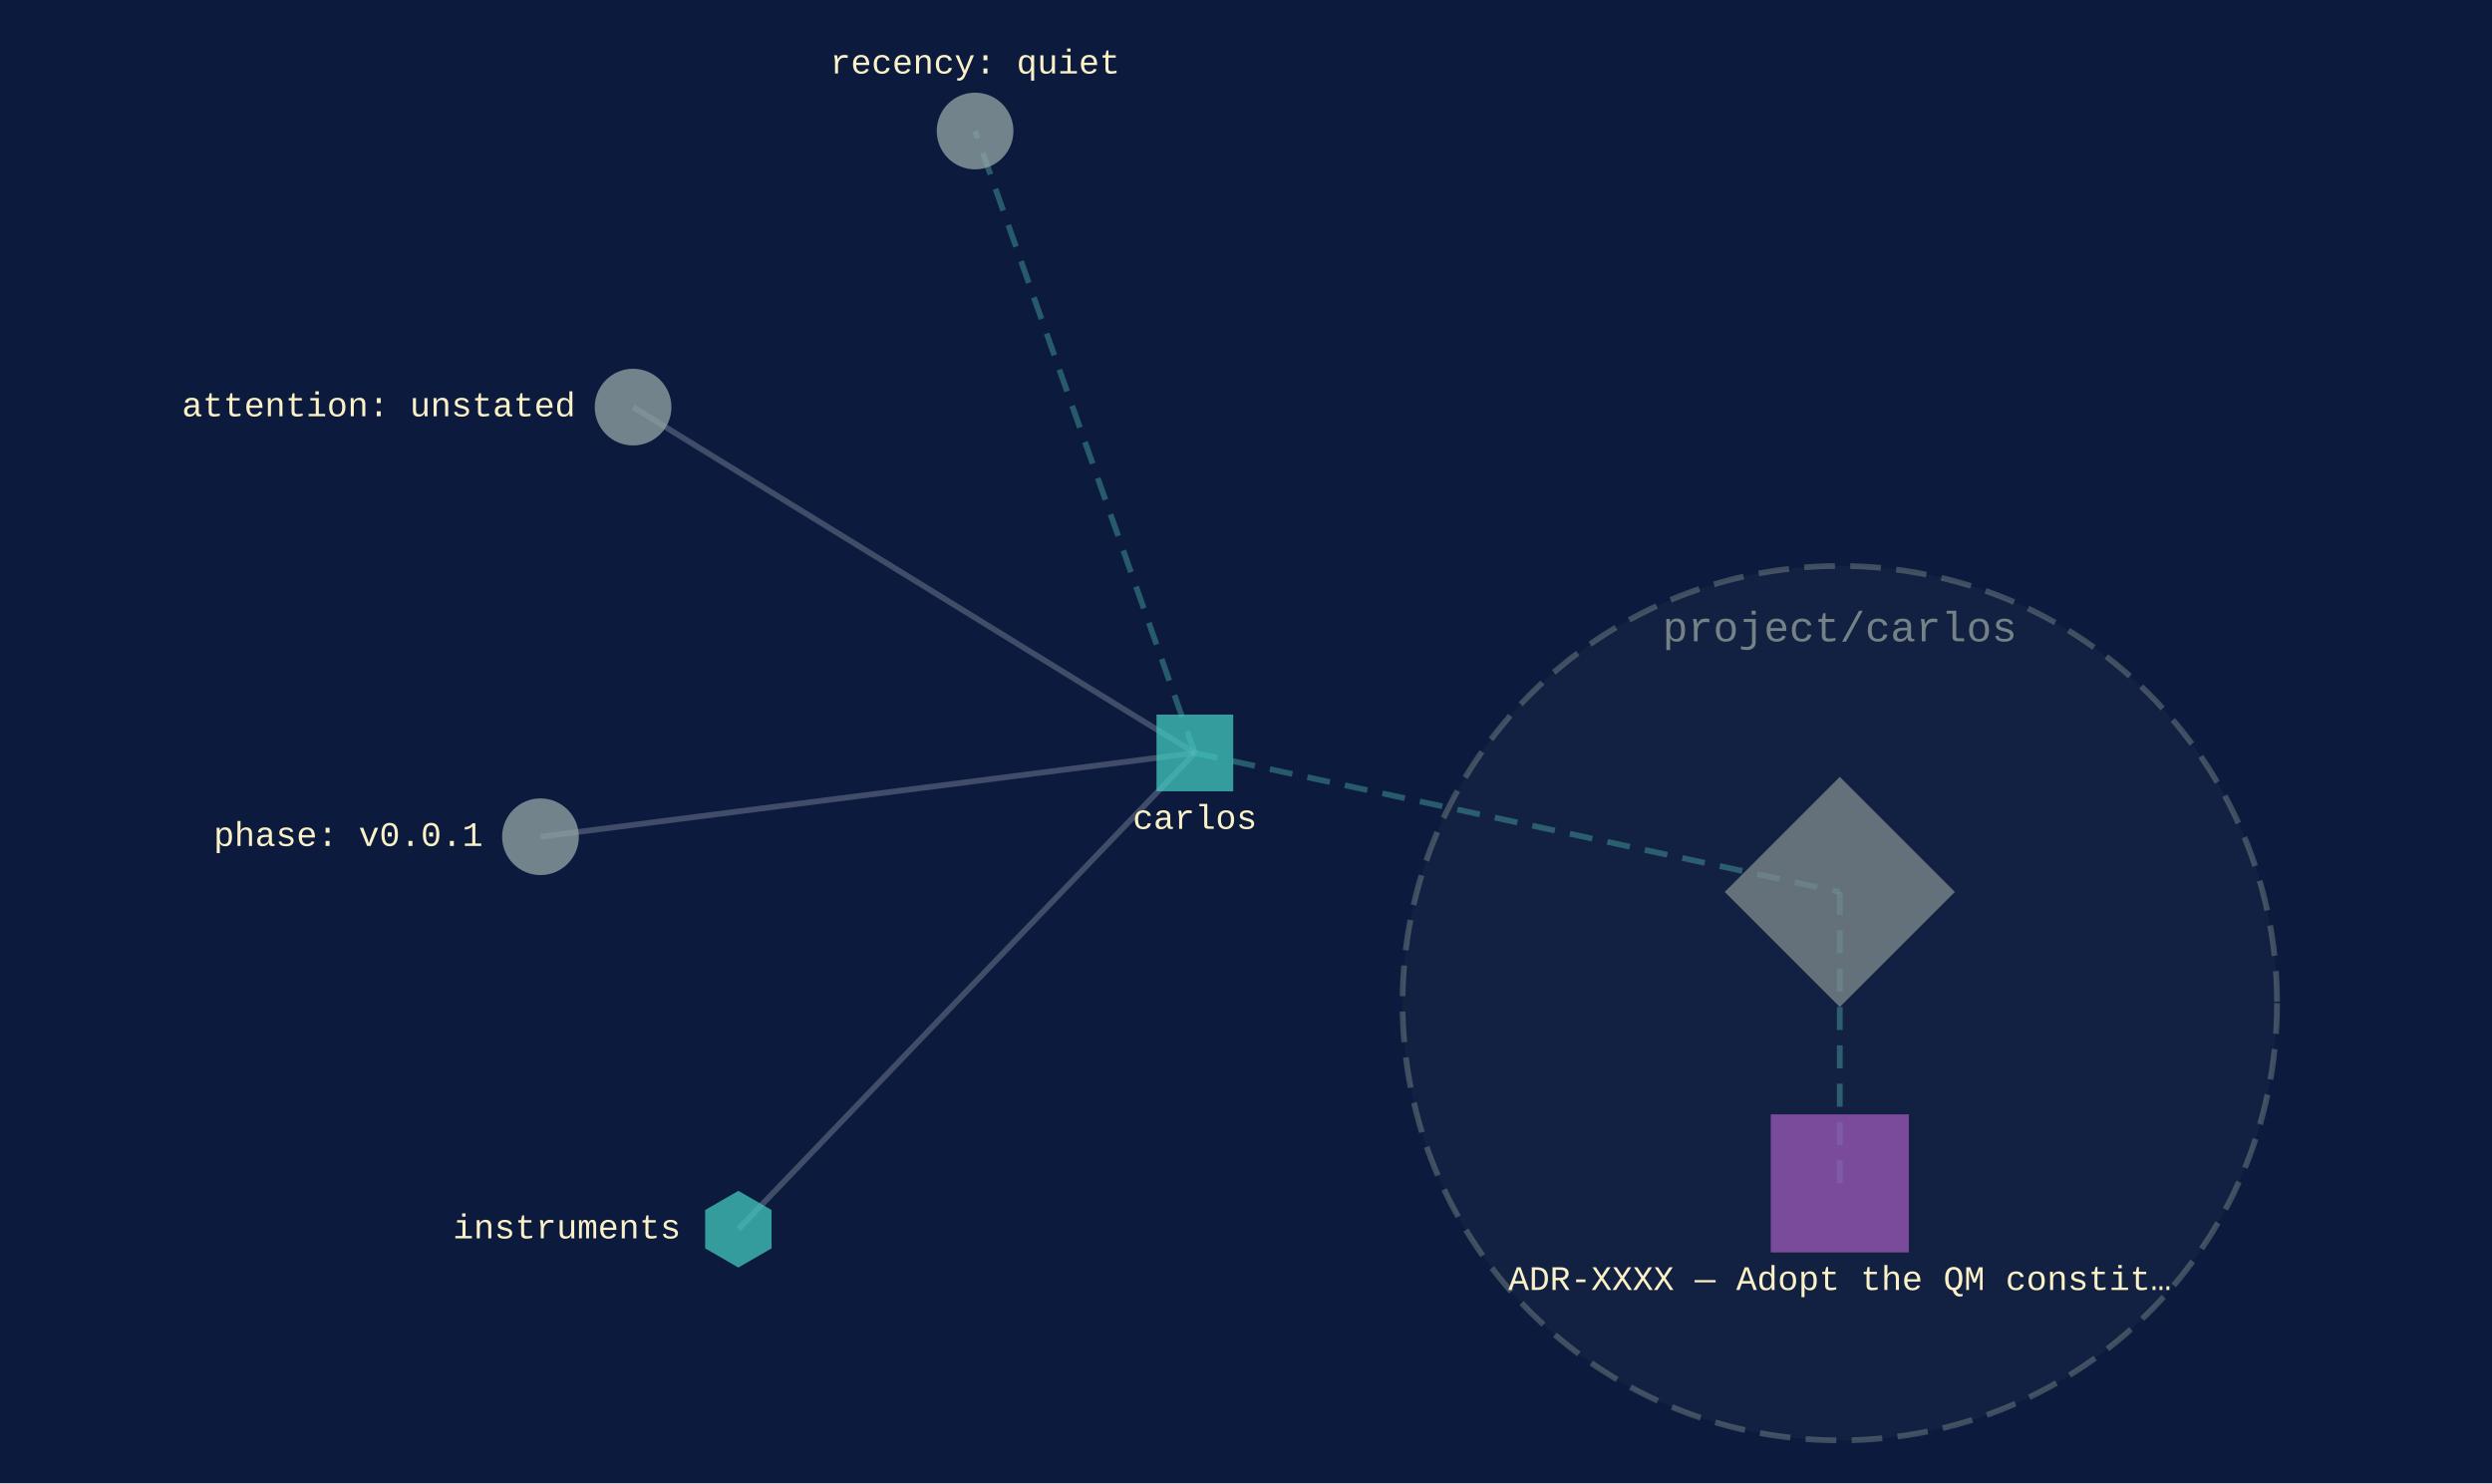
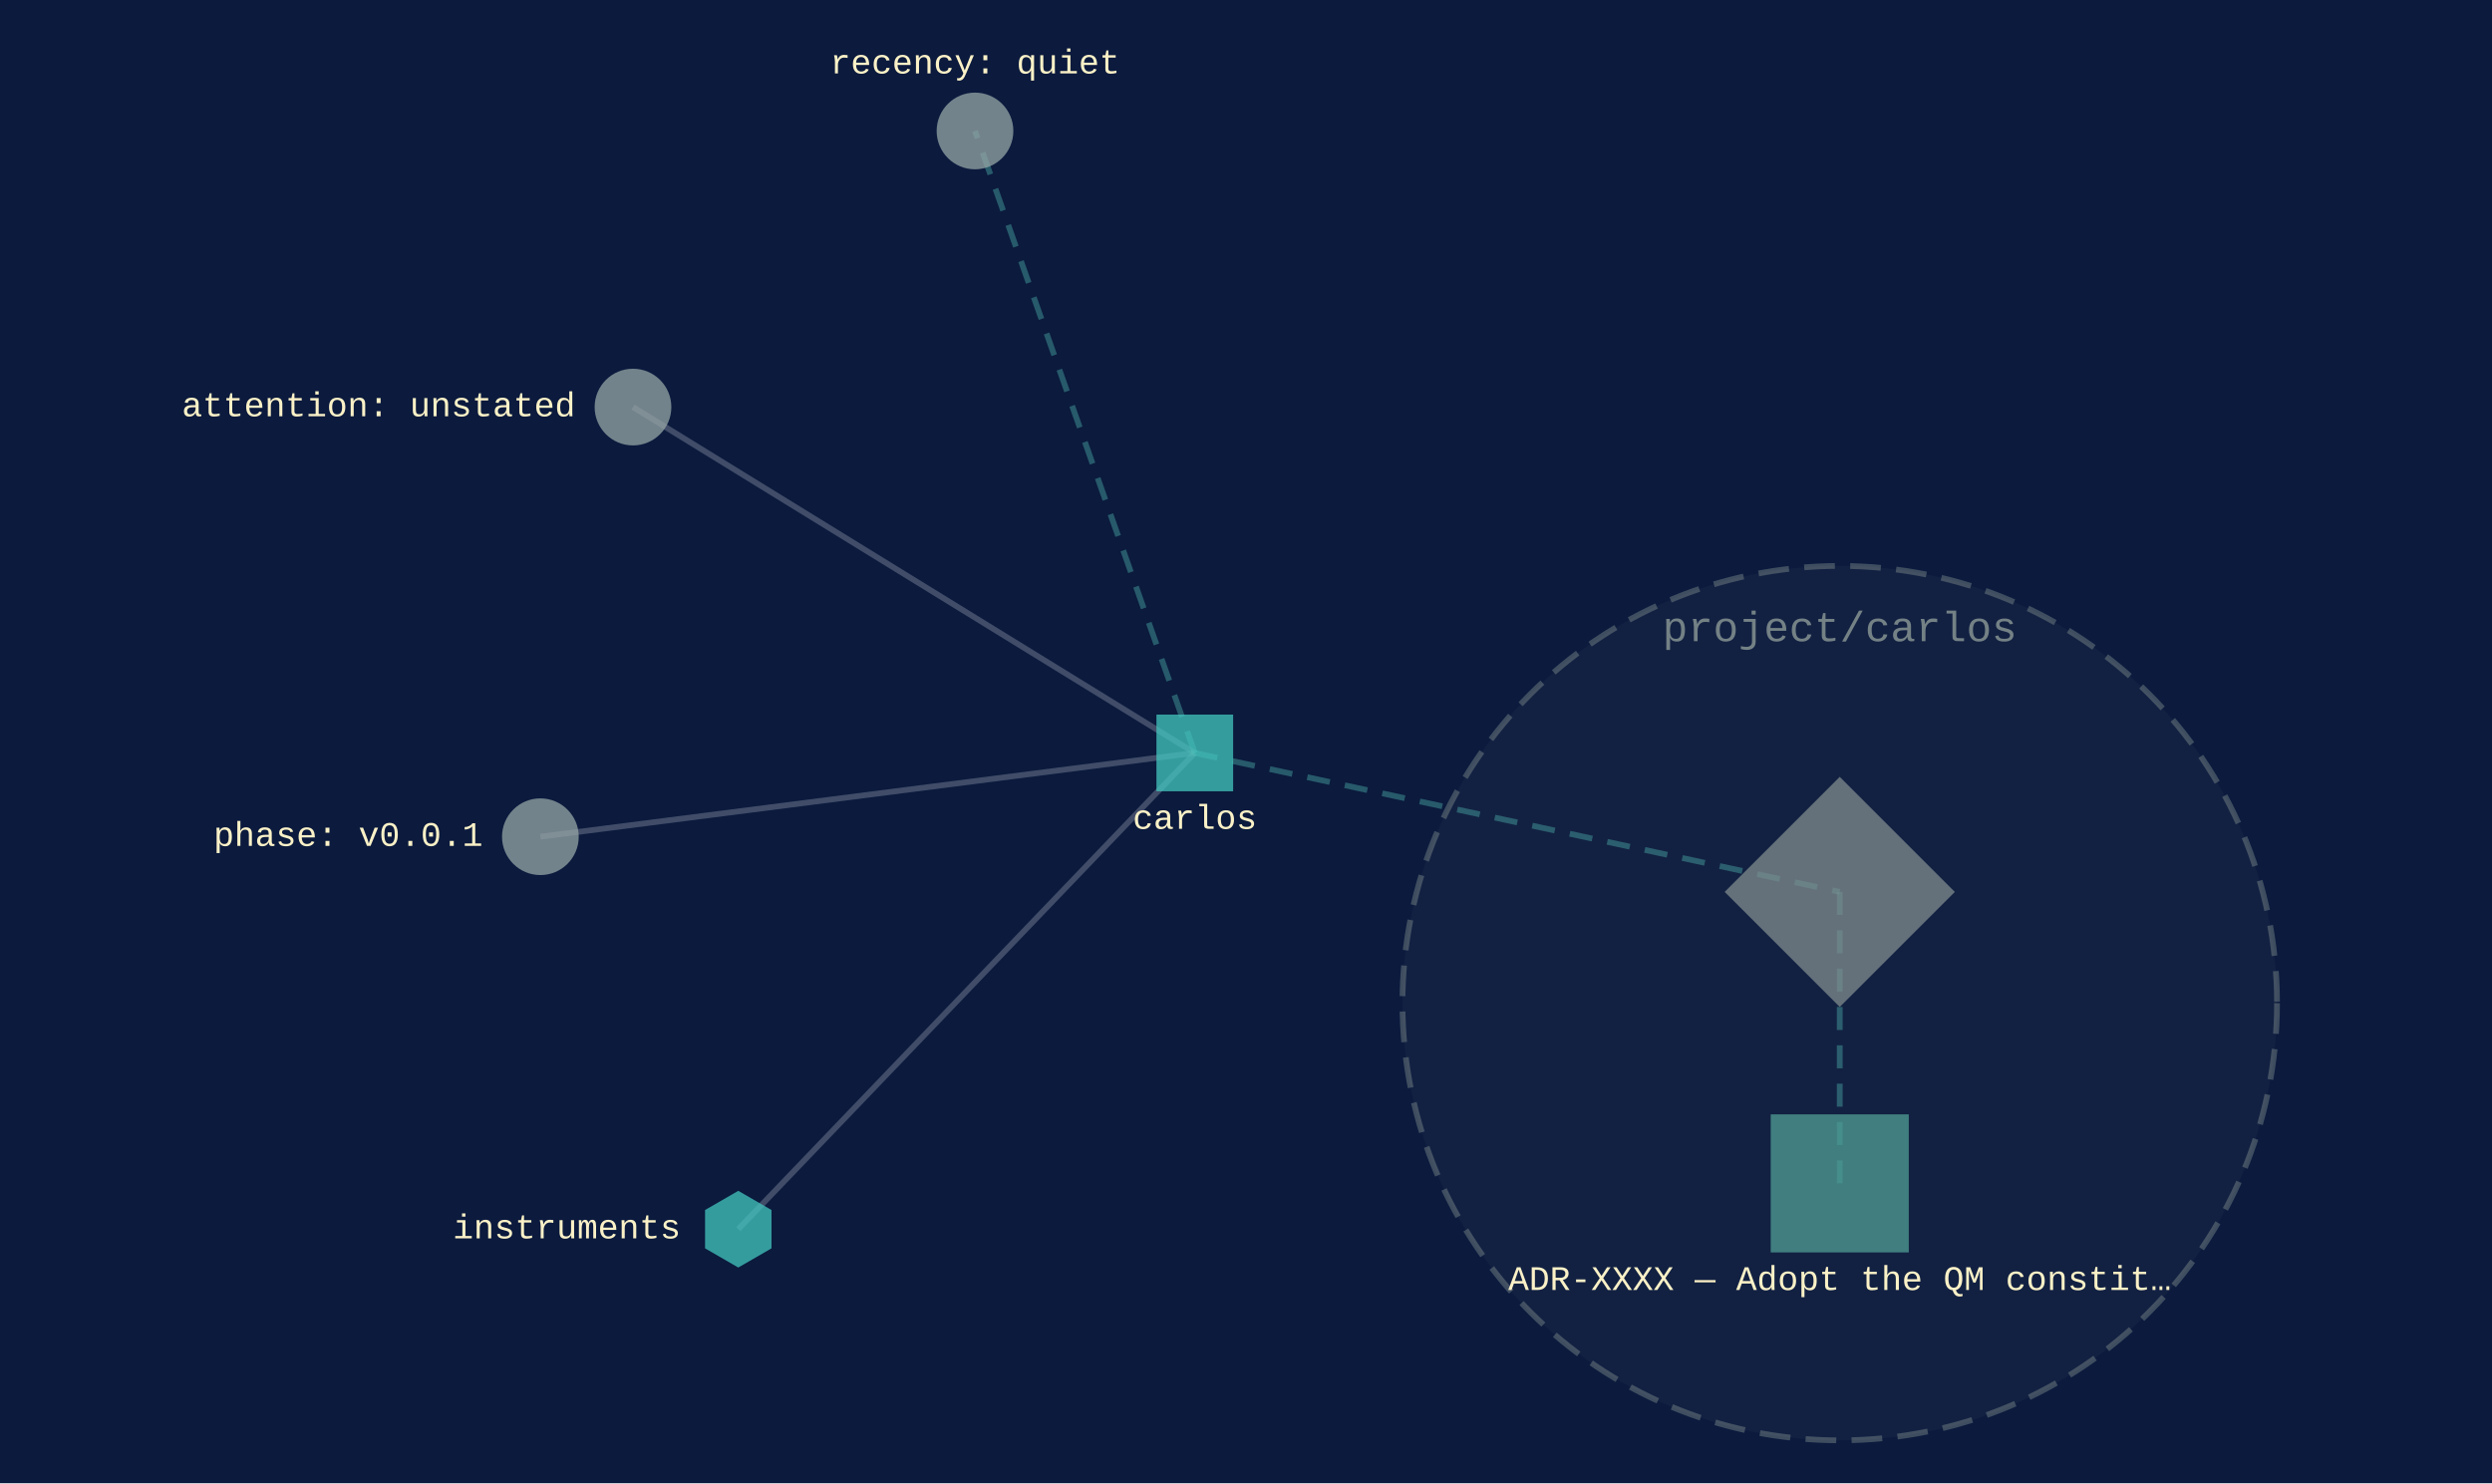
<svg xmlns="http://www.w3.org/2000/svg" width="1396" height="831" viewBox="0 0 1396 831" data-drawn="true" style="fill:rgb(0, 0, 0);fill-opacity:1;stroke:none;stroke-width:1px;stroke-opacity:1;stroke-dasharray:none;font-family:Consolas, Monaco, &quot;Courier New&quot;, monospace;font-size:16px;font-weight:400;text-anchor:start;visibility:visible">
  <rect width="100%" height="100%" fill="rgb(11, 26, 61)" />
-   <g transform="translate(669.3559,421.8696) scale(2.148723)">
+   <g transform="translate(669.3139,421.8564) scale(2.148797)">
    <g class="compound-backgrounds">
      <g class="compound-group depth-0">
        <circle cx="168.14" cy="65.237" r="114" fill="rgba(127, 140, 141, 0.07)" stroke="rgba(127, 140, 141, 0.45)" stroke-width="1.5" stroke-dasharray="8,4" style="fill:rgba(127, 140, 141, 0.07);stroke:rgba(127, 140, 141, 0.45);stroke-width:1.5px;stroke-dasharray:8px, 4px" />
-         <text text-anchor="middle" dominant-baseline="central" data-base-size="11" font-size="11" fill="rgba(127, 140, 141, 0.9)" style="fill:rgba(127, 140, 141, 0.9);font-size:11px;text-anchor:middle;display:block;dominant-baseline:central" x="168.14" y="-32.047">project/carlos</text>
+         <text text-anchor="middle" dominant-baseline="central" data-base-size="11" font-size="11" fill="rgba(127, 140, 141, 0.9)" style="fill:rgba(127, 140, 141, 0.9);font-size:11px;text-anchor:middle;display:block;dominant-baseline:central" x="168.14" y="-32.072">project/carlos</text>
      </g>
    </g>
    <g class="links">
      <line class="stream-edge" data-from="repo::carlos" data-to="family::instruments" data-style="solid" x1="0" y1="0" x2="-119.013" y2="124.176" stroke="#8a93a6" stroke-opacity="0.42" stroke-width="1.5" opacity="1" style="stroke:rgb(138, 147, 166);stroke-width:1.5px;stroke-opacity:0.42" />
      <line class="stream-edge" data-from="repo::carlos" data-to="phase::v0.0.1" data-style="solid" x1="0" y1="0" x2="-170.607" y2="21.847" stroke="#8a93a6" stroke-opacity="0.42" stroke-width="1.5" opacity="1" style="stroke:rgb(138, 147, 166);stroke-width:1.5px;stroke-opacity:0.42" />
      <line class="stream-edge" data-from="repo::carlos" data-to="attention::unstated" data-style="solid" x1="0" y1="0" x2="-146.463" y2="-90.181" stroke="#8a93a6" stroke-opacity="0.42" stroke-width="1.5" opacity="1" style="stroke:rgb(138, 147, 166);stroke-width:1.5px;stroke-opacity:0.42" />
      <line class="stream-edge" data-from="repo::carlos" data-to="recency::quiet" data-style="dashed" x1="0" y1="0" x2="-57.3" y2="-162.175" stroke="#4fb3ad" stroke-opacity="0.42" stroke-width="1.5" opacity="1" stroke-dasharray="6,4" style="stroke:rgb(79, 179, 173);stroke-width:1.5px;stroke-opacity:0.42;stroke-dasharray:6px, 4px" />
      <line class="stream-edge" data-from="repo::carlos" data-to="branch::project/carlos" data-style="dashed" x1="0" y1="0" x2="168.14" y2="36.237" stroke="#4fb3ad" stroke-opacity="0.42" stroke-width="1.5" opacity="1" stroke-dasharray="6,4" style="stroke:rgb(79, 179, 173);stroke-width:1.5px;stroke-opacity:0.42;stroke-dasharray:6px, 4px" />
      <line class="stream-edge" data-from="branch::project/carlos" data-to="record::adr/DRAFT-adopt-the-qm-constitution.md" data-style="dashed" x1="168.14" y1="36.237" x2="168.14" y2="112.237" stroke="#4fb3ad" stroke-opacity="0.42" stroke-width="1.5" opacity="1" stroke-dasharray="6,4" style="stroke:rgb(79, 179, 173);stroke-width:1.5px;stroke-opacity:0.42;stroke-dasharray:6px, 4px" />
    </g>
    <g class="nodes">
      <g class="graph-node" data-node-id="repo::carlos" transform="scale(1,1)" opacity="1">
        <path d="M -10 -10 L 10 -10 L 10 10 L -10 10 Z" fill="#43c6bf" data-base-fill="#43c6bf" fill-opacity="0.75" stroke="#fff" stroke-width="0" style="fill:rgb(67, 198, 191);fill-opacity:0.75;stroke:rgb(255, 255, 255);stroke-width:0px" />
      </g>
      <g class="graph-node" data-node-id="family::instruments" transform="translate(-119.0135, 124.1764) scale(1,1)" opacity="1">
        <path d="M 0 -10 L 8.66 -5 L 8.66 5 L 0 10 L -8.66 5 L -8.66 -5 Z" fill="#43c6bf" data-base-fill="#43c6bf" fill-opacity="0.75" stroke="#fff" stroke-width="0" style="fill:rgb(67, 198, 191);fill-opacity:0.75;stroke:rgb(255, 255, 255);stroke-width:0px" />
      </g>
      <g class="graph-node" data-node-id="phase::v0.0.1" transform="translate(-170.6069, 21.84706) scale(1,1)" opacity="1">
        <path d="M 10 0 A 10 10 0 1 1 -10 0 A 10 10 0 1 1 10 0 Z" fill="#95a5a6" data-base-fill="#95a5a6" fill-opacity="0.75" stroke="#fff" stroke-width="0" style="fill:rgb(149, 165, 166);fill-opacity:0.75;stroke:rgb(255, 255, 255);stroke-width:0px" />
      </g>
      <g class="graph-node" data-node-id="attention::unstated" transform="translate(-146.463, -90.18085) scale(1,1)" opacity="1">
        <path d="M 10 0 A 10 10 0 1 1 -10 0 A 10 10 0 1 1 10 0 Z" fill="#95a5a6" data-base-fill="#95a5a6" fill-opacity="0.75" stroke="#fff" stroke-width="0" style="fill:rgb(149, 165, 166);fill-opacity:0.75;stroke:rgb(255, 255, 255);stroke-width:0px" />
      </g>
      <g class="graph-node" data-node-id="recency::quiet" transform="translate(-57.30005, -162.1749) scale(1,1)" opacity="1">
        <path d="M 10 0 A 10 10 0 1 1 -10 0 A 10 10 0 1 1 10 0 Z" fill="#95a5a6" data-base-fill="#95a5a6" fill-opacity="0.75" stroke="#fff" stroke-width="0" style="fill:rgb(149, 165, 166);fill-opacity:0.75;stroke:rgb(255, 255, 255);stroke-width:0px" />
      </g>
      <g class="graph-node" data-node-id="branch::project/carlos" transform="translate(168.1395, 36.23684) scale(1,1)" opacity="1">
        <path d="M 0 -30 L 30 0 L 0 30 L -30 0 Z" fill="#7f8c8d" data-base-fill="#7f8c8d" fill-opacity="0.75" stroke="#fff" stroke-width="0" style="fill:rgb(127, 140, 141);fill-opacity:0.75;stroke:rgb(255, 255, 255);stroke-width:0px" />
      </g>
      <g class="graph-node" data-node-id="record::adr/DRAFT-adopt-the-qm-constitution.md" transform="translate(168.1395, 112.2368) scale(1,1)" opacity="1">
-         <path d="M -18 -18 L 18 -18 L 18 18 L -18 18 Z" fill="#9b59b6" data-base-fill="#9b59b6" fill-opacity="0.75" stroke="#fff" stroke-width="0" style="fill:rgb(155, 89, 182);fill-opacity:0.75;stroke:rgb(255, 255, 255);stroke-width:0px" />
+         <path d="M -18 -18 L 18 -18 L 18 18 L -18 18 Z" fill="#4f9e94" data-base-fill="#4f9e94" fill-opacity="0.75" stroke="#fff" stroke-width="0" style="fill:rgb(79, 158, 148);fill-opacity:0.75;stroke:rgb(255, 255, 255);stroke-width:0px" />
      </g>
    </g>
    <g class="labels">
      <text data-node-id="repo::carlos" font-size="9" fill="#fbf1c7" x="0" y="15" text-anchor="middle" dominant-baseline="hanging" opacity="1" style="fill:rgb(251, 241, 199);font-size:9px;text-anchor:middle;display:block;dominant-baseline:hanging" visibility="visible">carlos</text>
      <text data-node-id="family::instruments" font-size="9" fill="#fbf1c7" x="-134.013" y="124.176" text-anchor="end" dominant-baseline="central" opacity="1" style="fill:rgb(251, 241, 199);font-size:9px;text-anchor:end;display:block;dominant-baseline:central" visibility="visible">instruments</text>
      <text data-node-id="phase::v0.0.1" font-size="9" fill="#fbf1c7" x="-185.607" y="21.847" text-anchor="end" dominant-baseline="central" opacity="1" style="fill:rgb(251, 241, 199);font-size:9px;text-anchor:end;display:block;dominant-baseline:central" visibility="visible">phase: v0.0.1</text>
      <text data-node-id="attention::unstated" font-size="9" fill="#fbf1c7" x="-161.463" y="-90.181" text-anchor="end" dominant-baseline="central" opacity="1" style="fill:rgb(251, 241, 199);font-size:9px;text-anchor:end;display:block;dominant-baseline:central" visibility="visible">attention: unstated</text>
      <text data-node-id="recency::quiet" font-size="9" fill="#fbf1c7" x="-57.3" y="-177.175" text-anchor="middle" dominant-baseline="auto" opacity="1" style="fill:rgb(251, 241, 199);font-size:9px;text-anchor:middle;display:block" visibility="visible">recency: quiet</text>
      <text data-node-id="branch::project/carlos" font-size="9" fill="#fbf1c7" x="168.14" y="78.237" text-anchor="middle" dominant-baseline="auto" opacity="1" style="fill:rgb(251, 241, 199);font-size:9px;text-anchor:middle;display:none">project/carlos</text>
      <text data-node-id="record::adr/DRAFT-adopt-the-qm-constitution.md" font-size="9" fill="#fbf1c7" x="168.14" y="135.237" text-anchor="middle" dominant-baseline="hanging" opacity="1" style="fill:rgb(251, 241, 199);font-size:9px;text-anchor:middle;display:block;dominant-baseline:hanging" visibility="visible">ADR-XXXX — Adopt the QM constit…</text>
    </g>
  </g>
  <g class="rad-layer" pointer-events="none" />
</svg>
